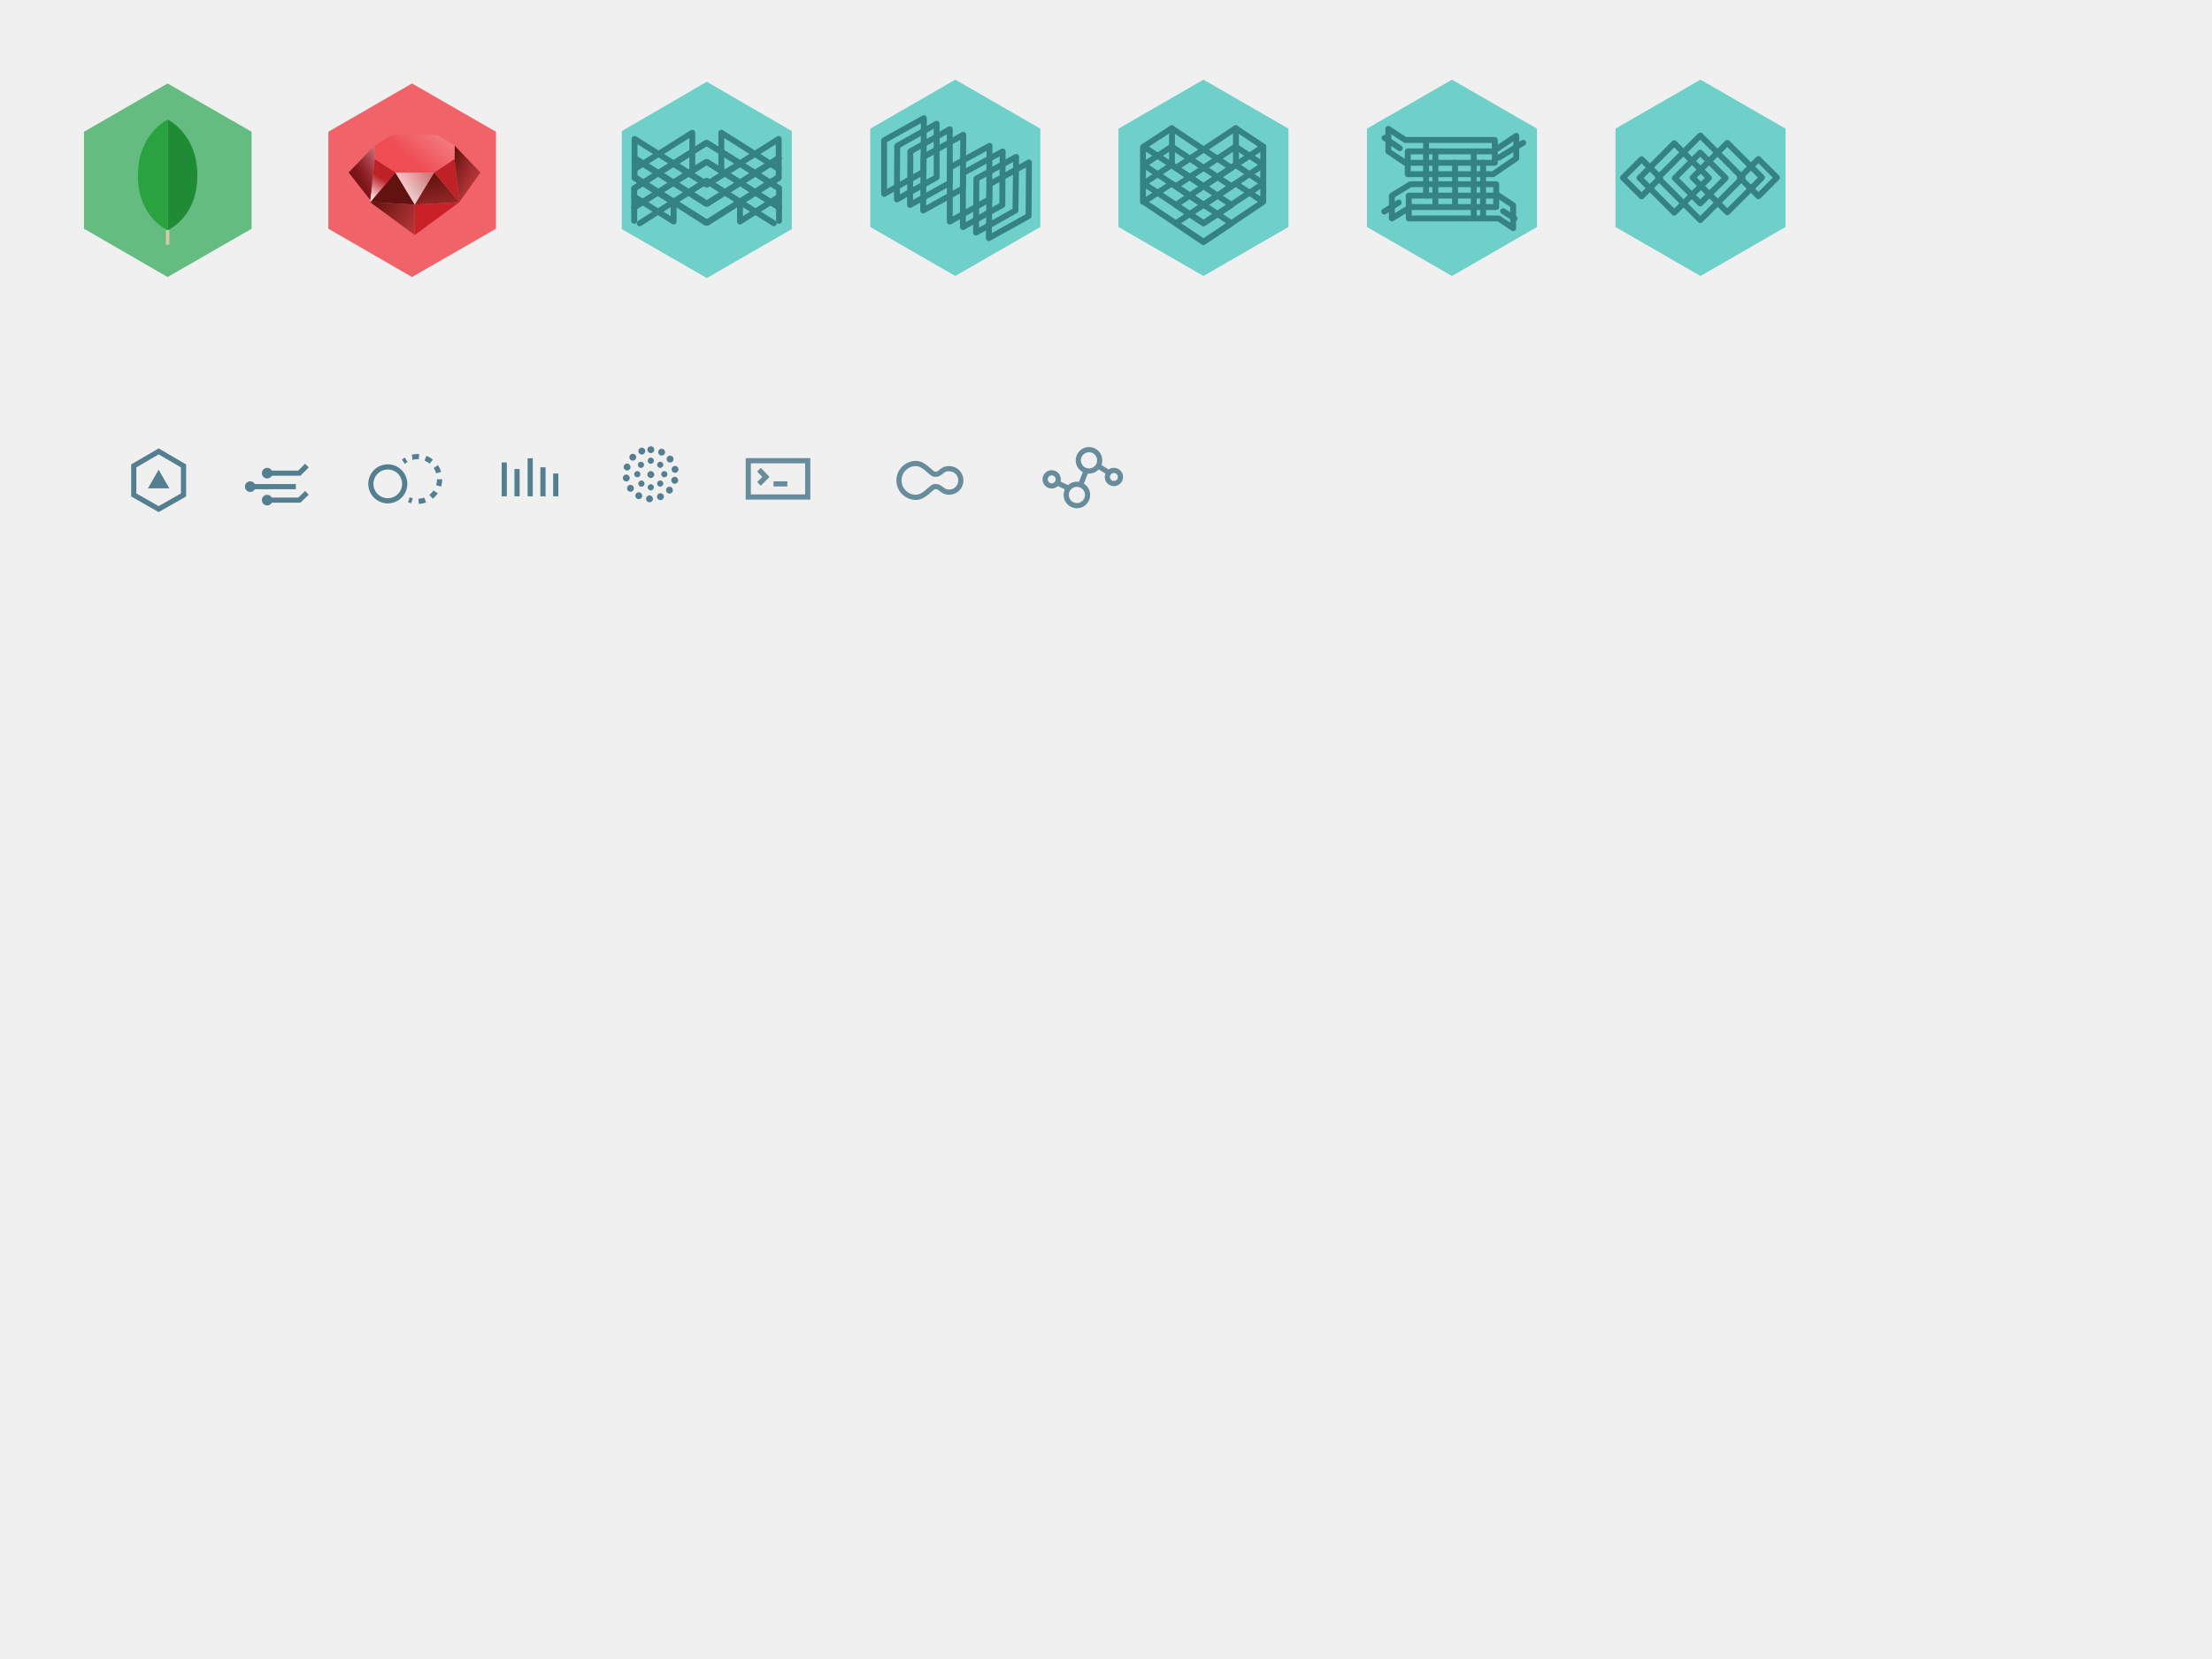
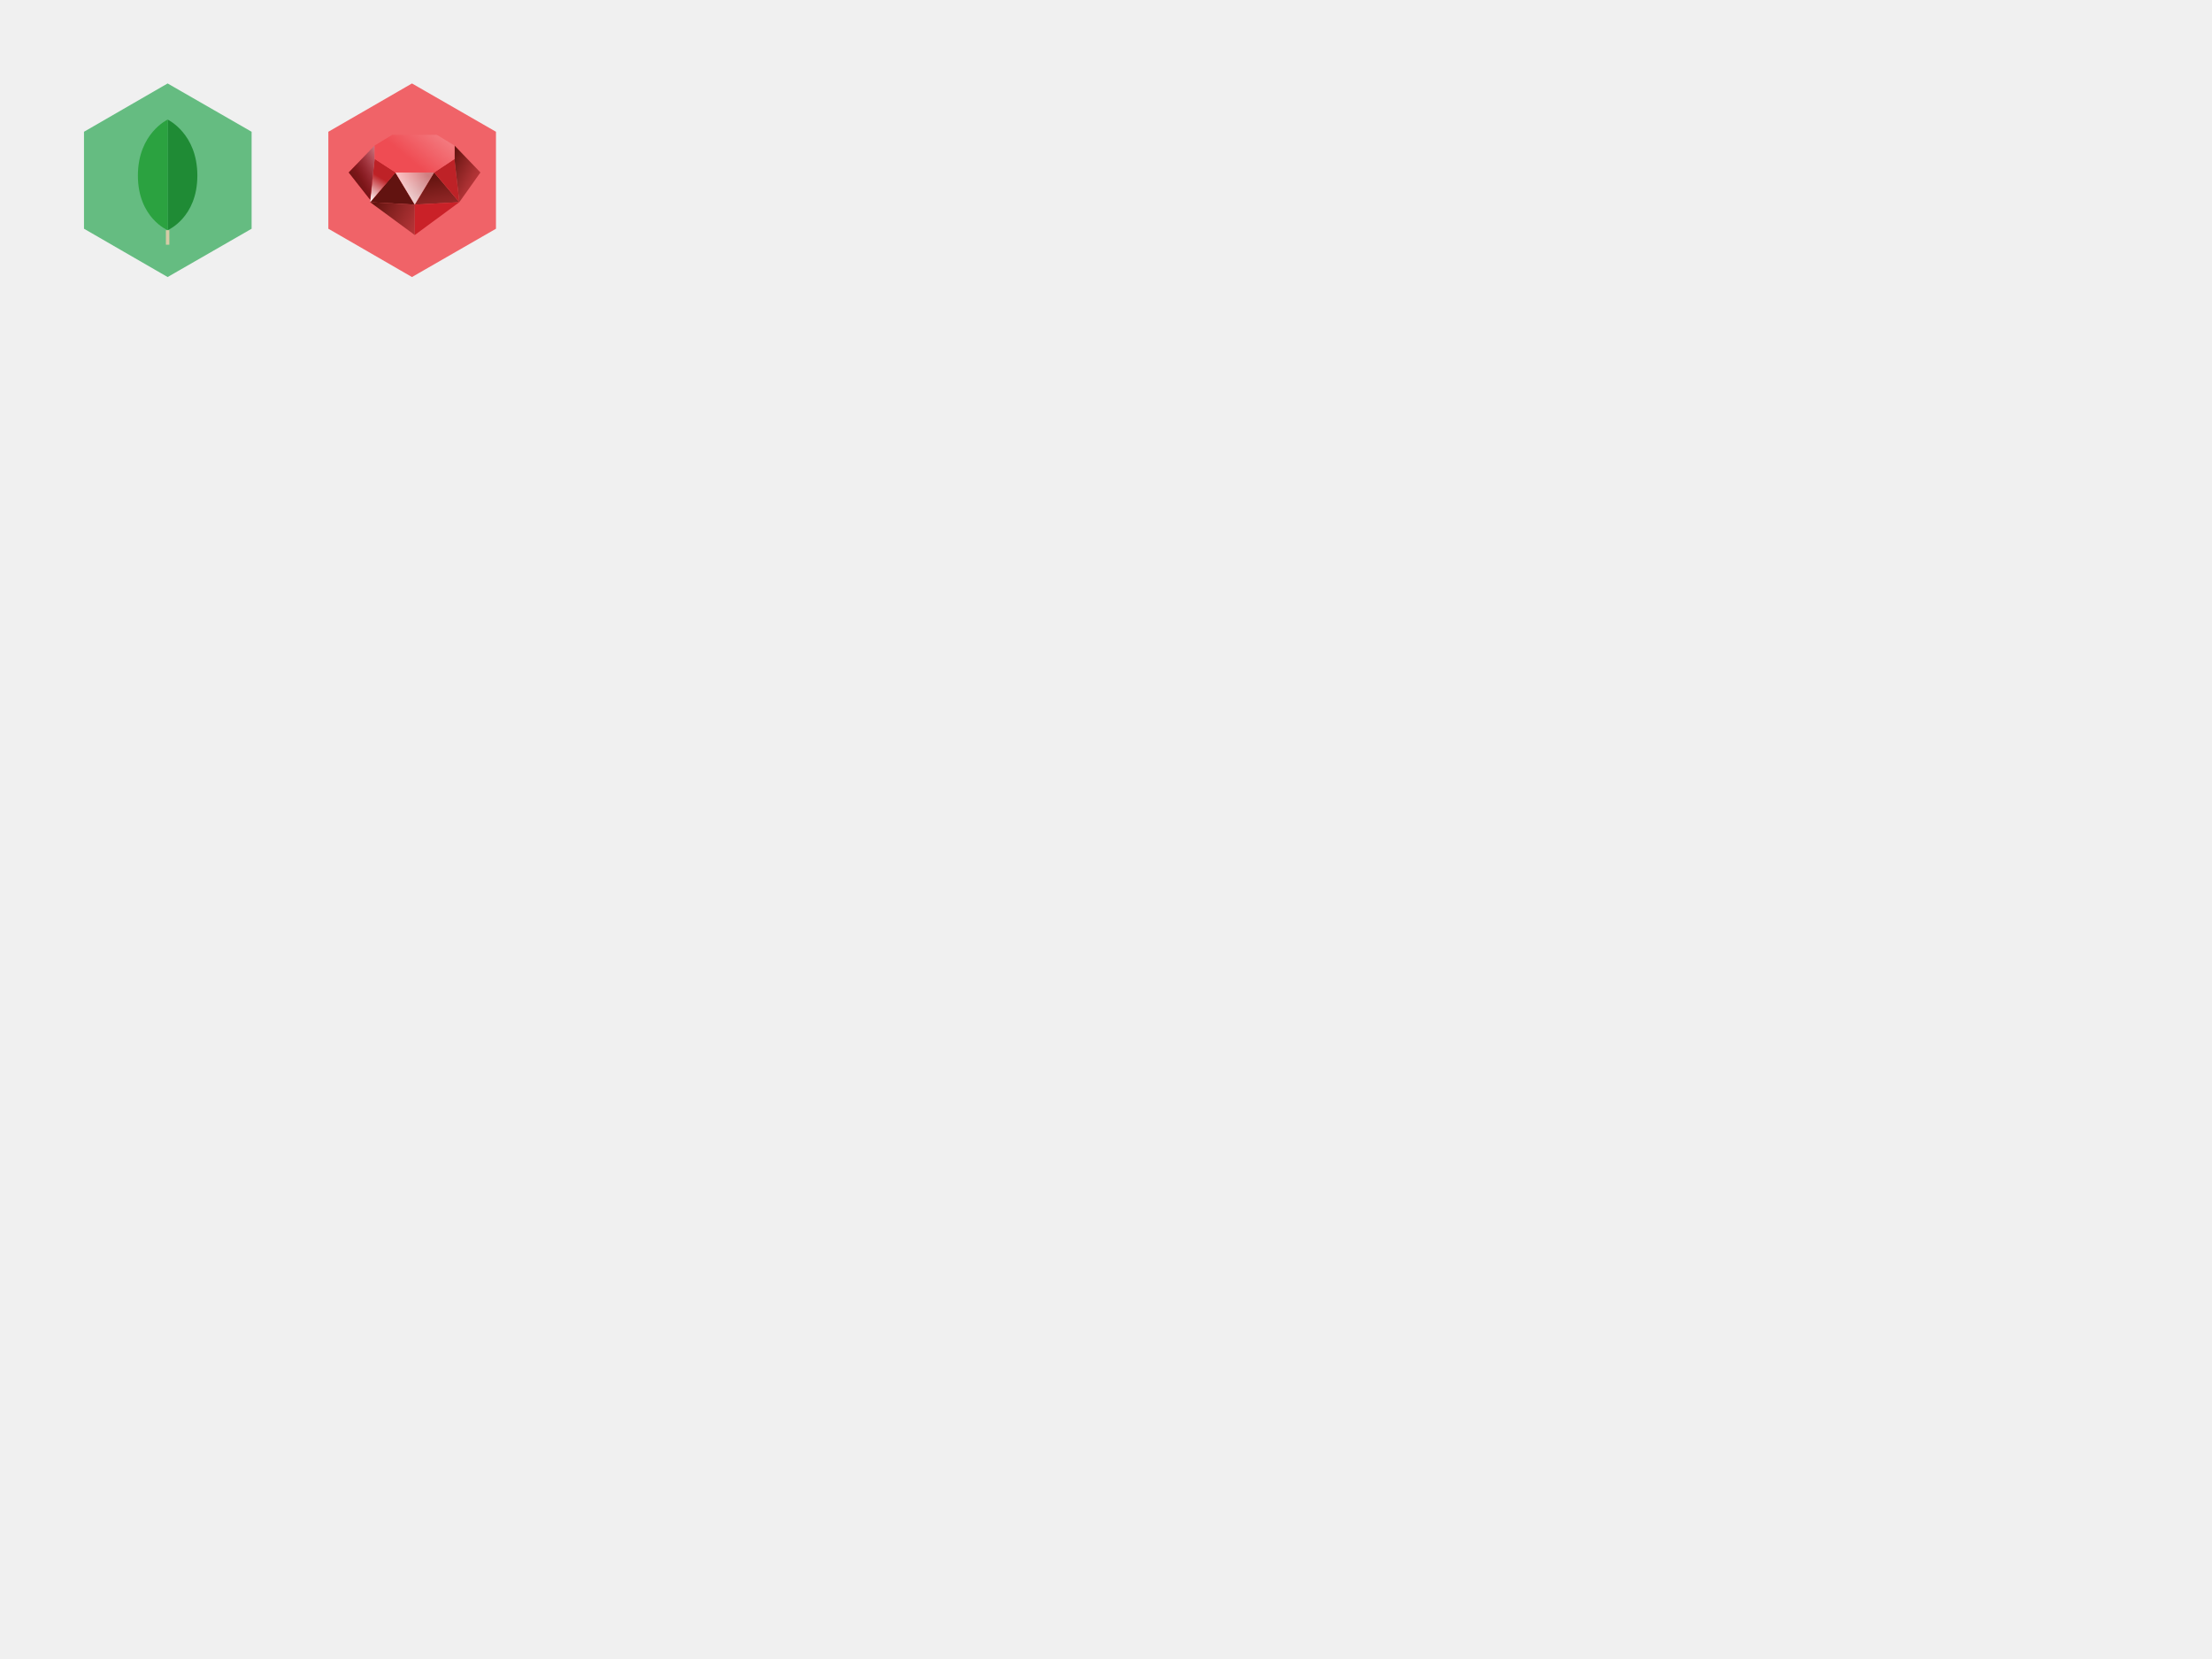
<svg xmlns="http://www.w3.org/2000/svg" version="1.1" id="svgs" x="0px" y="0px" viewBox="0 0 640 480" style="enable-background:new 0 0 640 480;" xml:space="preserve">
  <style type="text/css">
	.st0{fill:#F06368;stroke:#F06368;stroke-width:2;stroke-miterlimit:10;}
	.st1{fill:#CA2128;}
	.st2{fill:url(#SVGID_1_);}
	.st3{fill:#BE2227;}
	.st4{fill:url(#SVGID_2_);}
	.st5{fill:#621310;}
	.st6{fill:url(#SVGID_3_);}
	.st7{fill:#D32034;}
	.st8{fill:url(#SVGID_4_);}
	.st9{fill:url(#SVGID_5_);}
	.st10{fill:url(#SVGID_6_);}
	.st11{fill:url(#SVGID_7_);}
	.st12{fill:#EF4C53;}
	.st13{opacity:0.61;fill:url(#SVGID_8_);enable-background:new    ;}
	.st14{fill:url(#SVGID_9_);}
	.st15{fill:url(#SVGID_10_);}
	.st16{fill:#65BC81;stroke:#65BC81;stroke-width:2;stroke-miterlimit:10;}
	.st17{fill:#1F8B35;}
	.st18{fill:#2BA240;}
	.st19{fill:none;stroke:#D6CBA6;stroke-miterlimit:10;}
- 	.st20{fill:none;stroke:#547F91;stroke-width:1.5;stroke-miterlimit:10;}
- 	.st21{fill:none;stroke:#547F91;stroke-width:1.5;stroke-miterlimit:10;stroke-dasharray:1.945,1.945;}
- 	.st22{fill:#547F91;}
- 	.st23{fill:#FFFFFF;}
- 	.st24{fill:none;stroke:#678C9C;stroke-width:1.5;stroke-miterlimit:10;}
- 	.st25{fill:#6FCFC9;stroke:#6FCFC9;stroke-width:2;stroke-miterlimit:10;}
- 	.st26{fill:none;stroke:#358285;stroke-width:1.704;stroke-linecap:round;stroke-linejoin:round;stroke-miterlimit:10;}
- 	.st27{fill:none;}
</style>
  <g id="hex-ruby">
    <polygon id="_x3E_bg" class="st0" points="142.5,65.6 119.2,79 96,65.6 96,38.7 119.2,25.3 142.5,38.7  " />
    <path class="st1" d="M120,58.5" />
-     <linearGradient id="SVGID_1_" gradientUnits="userSpaceOnUse" x1="133.709" y1="665.696" x2="124.858" y2="708.689" gradientTransform="matrix(1 0 0 -1 0 760)">
+     <linearGradient id="SVGID_1_" gradientUnits="userSpaceOnUse" x1="133.748" y1="-465.704" x2="124.896" y2="-508.697" gradientTransform="matrix(1 0 0 1 0 560)">
      <stop offset="0" style="stop-color:#EF4C53" />
      <stop offset="0.165" style="stop-color:#EB4A51" />
      <stop offset="0.336" style="stop-color:#DE454B" />
      <stop offset="0.51" style="stop-color:#CA3D41" />
      <stop offset="0.687" style="stop-color:#AC3133" />
      <stop offset="0.863" style="stop-color:#872221" />
      <stop offset="1" style="stop-color:#651410" />
    </linearGradient>
    <polygon class="st2" points="132.9,58.5 125.6,49.9 120,59.2  " />
    <polygon class="st3" points="125.6,49.9 131.5,46 132.9,58.5  " />
-     <linearGradient id="SVGID_2_" gradientUnits="userSpaceOnUse" x1="150.93" y1="699.673" x2="129.121" y2="711.368" gradientTransform="matrix(1 0 0 -1 0 760)">
+     <linearGradient id="SVGID_2_" gradientUnits="userSpaceOnUse" x1="150.923" y1="-499.66" x2="129.114" y2="-511.355" gradientTransform="matrix(1 0 0 1 0 560)">
      <stop offset="0" style="stop-color:#EF4C53" />
      <stop offset="0.165" style="stop-color:#EB4A51" />
      <stop offset="0.336" style="stop-color:#DE454B" />
      <stop offset="0.51" style="stop-color:#CA3D41" />
      <stop offset="0.687" style="stop-color:#AC3133" />
      <stop offset="0.863" style="stop-color:#872221" />
      <stop offset="1" style="stop-color:#651410" />
    </linearGradient>
    <polygon class="st4" points="132.9,58.5 139,49.9 131.5,42.1 131.5,46  " />
    <polygon class="st5" points="107.1,58.5 114.4,49.9 120,59.2  " />
    <polygon class="st3" points="114.4,49.9 108.4,46 107.1,58.5  " />
    <polygon class="st3" points="114.4,49.9 108.4,46 107.1,58.5  " />
-     <linearGradient id="SVGID_3_" gradientUnits="userSpaceOnUse" x1="105.86" y1="702.668" x2="109.55" y2="708.933" gradientTransform="matrix(1 0 0 -1 0 760)">
+     <linearGradient id="SVGID_3_" gradientUnits="userSpaceOnUse" x1="105.871" y1="-502.661" x2="109.561" y2="-508.927" gradientTransform="matrix(1 0 0 1 0 560)">
      <stop offset="0" style="stop-color:#FFFFFF" />
      <stop offset="1" style="stop-color:#FFFFFF;stop-opacity:0" />
    </linearGradient>
    <polygon class="st6" points="114.4,49.9 108.4,46 107.1,58.5  " />
    <polygon class="st7" points="107.1,57.8 100.9,49.9 108.4,42.1 108.4,46  " />
-     <linearGradient id="SVGID_4_" gradientUnits="userSpaceOnUse" x1="115.132" y1="714.399" x2="104.317" y2="708.09" gradientTransform="matrix(1 0 0 -1 0 760)">
+     <linearGradient id="SVGID_4_" gradientUnits="userSpaceOnUse" x1="115.151" y1="-514.367" x2="104.336" y2="-508.058" gradientTransform="matrix(1 0 0 1 0 560)">
      <stop offset="0" style="stop-color:#FFFFFF" />
      <stop offset="1" style="stop-color:#FFFFFF;stop-opacity:0" />
    </linearGradient>
    <polygon class="st8" points="107.1,57.8 100.9,49.9 108.4,42.1 108.4,46  " />
-     <linearGradient id="SVGID_5_" gradientUnits="userSpaceOnUse" x1="100.861" y1="706.184" x2="118.287" y2="716.071" gradientTransform="matrix(1 0 0 -1 0 760)">
+     <linearGradient id="SVGID_5_" gradientUnits="userSpaceOnUse" x1="100.879" y1="-506.152" x2="118.305" y2="-516.038" gradientTransform="matrix(1 0 0 1 0 560)">
      <stop offset="0" style="stop-color:#621310" />
      <stop offset="0.172" style="stop-color:#661312;stop-opacity:0.828" />
      <stop offset="0.351" style="stop-color:#731418;stop-opacity:0.649" />
      <stop offset="0.533" style="stop-color:#871621;stop-opacity:0.467" />
      <stop offset="0.717" style="stop-color:#A5182E;stop-opacity:0.283" />
-       <stop offset="0.901" style="stop-color:#CA1A3F;stop-opacity:9.930000e-02" />
+       <stop offset="0.901" style="stop-color:#CA1A3F;stop-opacity:0.099" />
      <stop offset="1" style="stop-color:#E11C4A;stop-opacity:0" />
    </linearGradient>
    <polygon class="st9" points="107.1,57.8 100.9,49.9 108.4,42.1 108.4,46  " />
-     <linearGradient id="SVGID_6_" gradientUnits="userSpaceOnUse" x1="115.419" y1="710.272" x2="121.841" y2="706.038" gradientTransform="matrix(1 0 0 -1 0 760)">
+     <linearGradient id="SVGID_6_" gradientUnits="userSpaceOnUse" x1="115.44" y1="-510.303" x2="121.862" y2="-506.069" gradientTransform="matrix(1 0 0 1 0 560)">
      <stop offset="0" style="stop-color:#EE3A3F" />
      <stop offset="1" style="stop-color:#AC2125" />
    </linearGradient>
    <polygon class="st10" points="120,49.9 114.4,49.9 114.4,49.9 120,59.2 125.6,49.9 125.6,49.9  " />
-     <linearGradient id="SVGID_7_" gradientUnits="userSpaceOnUse" x1="112.975" y1="701.151" x2="122.317" y2="710.661" gradientTransform="matrix(1 0 0 -1 0 760)">
+     <linearGradient id="SVGID_7_" gradientUnits="userSpaceOnUse" x1="112.976" y1="-501.15" x2="122.318" y2="-510.66" gradientTransform="matrix(1 0 0 1 0 560)">
      <stop offset="0" style="stop-color:#FFFFFF" />
      <stop offset="1" style="stop-color:#FFFFFF;stop-opacity:0.42" />
    </linearGradient>
    <polygon class="st11" points="120,49.9 114.4,49.9 114.4,49.9 120,59.2 125.6,49.9 125.6,49.9  " />
-     <polygon class="st12" points="126.4,39 120,39 113.5,39 108.4,42.1 108.4,46 114.4,49.9 120,49.9 125.6,49.9 131.5,46 131.5,42.1   " />
-     <linearGradient id="SVGID_8_" gradientUnits="userSpaceOnUse" x1="135.51" y1="734.585" x2="118.364" y2="714.041" gradientTransform="matrix(1 0 0 -1 0 760)">
+     <polygon class="st12" points="126.4,39 120,39 113.5,39 108.4,42.1 108.4,46 114.4,49.9 120,49.9 125.6,49.9 131.5,46 131.5,42.1     " />
+     <linearGradient id="SVGID_8_" gradientUnits="userSpaceOnUse" x1="135.506" y1="-534.588" x2="118.359" y2="-514.044" gradientTransform="matrix(1 0 0 1 0 560)">
      <stop offset="0" style="stop-color:#FFFFFF" />
      <stop offset="1" style="stop-color:#FFFFFF;stop-opacity:0" />
    </linearGradient>
-     <polygon class="st13" points="126.4,39 120,39 113.5,39 108.4,42.1 108.4,46 114.4,49.9 120,49.9 125.6,49.9 131.5,46 131.5,42.1   " />
+     <polygon class="st13" points="126.4,39 120,39 113.5,39 108.4,42.1 108.4,46 114.4,49.9 120,49.9 125.6,49.9 131.5,46 131.5,42.1     " />
    <polygon class="st1" points="120,59.2 120,68 132.9,58.5  " />
-     <linearGradient id="SVGID_9_" gradientUnits="userSpaceOnUse" x1="142.786" y1="684.144" x2="109.142" y2="702.185" gradientTransform="matrix(1 0 0 -1 0 760)">
+     <linearGradient id="SVGID_9_" gradientUnits="userSpaceOnUse" x1="142.802" y1="-484.173" x2="109.157" y2="-502.214" gradientTransform="matrix(1 0 0 1 0 560)">
      <stop offset="0" style="stop-color:#EF4C53" />
      <stop offset="0.165" style="stop-color:#EB4A51" />
      <stop offset="0.336" style="stop-color:#DE454B" />
      <stop offset="0.51" style="stop-color:#CA3D41" />
      <stop offset="0.687" style="stop-color:#AC3133" />
      <stop offset="0.863" style="stop-color:#872221" />
      <stop offset="1" style="stop-color:#651410" />
    </linearGradient>
    <polygon class="st14" points="120,59.2 120,59.2 107.1,58.5 120,68 120,68  " />
-     <linearGradient id="SVGID_10_" gradientUnits="userSpaceOnUse" x1="108.398" y1="714.009" x2="108.398" y2="714.009" gradientTransform="matrix(1 0 0 -1 0 760)">
+     <linearGradient id="SVGID_10_" gradientUnits="userSpaceOnUse" x1="108.4" y1="-514" x2="108.4" y2="-514" gradientTransform="matrix(1 0 0 1 0 560)">
      <stop offset="0" style="stop-color:#EF4C53" />
      <stop offset="0.165" style="stop-color:#EB4A51" />
      <stop offset="0.336" style="stop-color:#DE454B" />
      <stop offset="0.51" style="stop-color:#CA3D41" />
      <stop offset="0.687" style="stop-color:#AC3133" />
      <stop offset="0.863" style="stop-color:#872221" />
      <stop offset="1" style="stop-color:#651410" />
    </linearGradient>
    <path class="st15" d="M108.4,46" />
  </g>
  <g id="hex-mongo-db">
    <polygon id="_x3E_bg_1_" class="st16" points="71.8,65.6 48.5,79 25.3,65.6 25.3,38.7 48.5,25.3 71.8,38.7  " />
    <path class="st17" d="M48.5,34.6v32c0,0,8.6-3.6,8.6-15.8S48.5,34.6,48.5,34.6z" />
    <path class="st18" d="M48.5,34.6v32c0,0-8.6-3.6-8.6-15.8S48.5,34.6,48.5,34.6z" />
    <line class="st19" x1="48.5" y1="66.6" x2="48.5" y2="70.8" />
  </g>
-   <g id="nav-stats">
-     <line class="st20" x1="145.9" y1="133.8" x2="145.9" y2="143.6" />
-     <line class="st20" x1="149.6" y1="135.7" x2="149.6" y2="143.6" />
-     <line class="st20" x1="153.4" y1="132.6" x2="153.4" y2="143.6" />
-     <line class="st20" x1="157.1" y1="135.2" x2="157.1" y2="143.6" />
-     <line class="st20" x1="160.8" y1="137" x2="160.8" y2="143.6" />
-   </g>
-   <g id="nav-scale">
-     <ellipse transform="matrix(0.9876 -0.1567 0.1567 0.9876 -20.549 19.3132)" class="st20" cx="112.2" cy="140" rx="4.9" ry="4.9" />
-     <g>
-       <g>
-         <path class="st20" d="M116.7,133.6c0.3-0.2,0.5-0.4,0.8-0.6" />
-         <path class="st21" d="M119.3,132.3c0.1,0,0.3-0.1,0.4-0.1c3.5-0.6,6.9,1.9,7.4,5.4c0.6,3.5-1.8,6.9-5.4,7.4     c-0.6,0.1-1.1,0.1-1.6,0.1" />
-         <path class="st20" d="M119.2,144.9c-0.3-0.1-0.6-0.2-0.9-0.3" />
-       </g>
-     </g>
-   </g>
-   <g id="nav-app-component">
-     <polygon class="st20" points="53.1,143.2 45.9,147.3 38.7,143.2 38.7,134.8 45.9,130.6 53.1,134.8  " />
-     <polygon class="st22" points="42.8,141.3 45.9,135.9 49,141.3  " />
-   </g>
-   <g id="nav-platform-component">
-     <circle class="st20" cx="72.4" cy="140.8" r="0.8" />
-     <circle class="st20" cx="77.3" cy="144.7" r="0.8" />
-     <circle class="st20" cx="77.3" cy="136.9" r="0.8" />
-     <polyline class="st20" points="78,144.7 86.6,144.7 88.8,142.6  " />
-     <polyline class="st20" points="78,136.9 86.6,136.9 88.8,134.7  " />
-     <line class="st20" x1="73.6" y1="140.8" x2="85.6" y2="140.8" />
-   </g>
-   <g id="nav-instance-health">
-     <circle class="st22" cx="188.3" cy="130.1" r="1" />
-     <circle class="st22" cx="188.3" cy="133.3" r="0.9" />
-     <circle class="st22" cx="188.3" cy="137.3" r="1" />
-     <ellipse transform="matrix(0.704 -0.7102 0.7102 0.704 -38.9546 175.443)" class="st22" cx="191" cy="134.5" rx="0.9" ry="0.9" />
-     <ellipse transform="matrix(1 -9.099623e-03 9.099623e-03 1 -1.2405 1.7542)" class="st22" cx="192.2" cy="137.2" rx="0.9" ry="0.9" />
-     <ellipse transform="matrix(0.6975 -0.7166 0.7166 0.6975 -42.4452 179.1995)" class="st22" cx="191" cy="139.9" rx="0.9" ry="0.9" />
-     <ellipse transform="matrix(0.9998 -1.820062e-02 1.820062e-02 0.9998 -2.5354 3.4504)" class="st22" cx="188.3" cy="141" rx="0.9" ry="0.9" />
-     <ellipse transform="matrix(0.691 -0.7229 0.7229 0.691 -43.8015 177.43)" class="st22" cx="185.6" cy="139.9" rx="0.9" ry="0.9" />
-     <ellipse transform="matrix(0.9996 -2.710089e-02 2.710089e-02 0.9996 -3.6517 5.0478)" class="st22" cx="184.4" cy="137.2" rx="0.9" ry="0.9" />
-     <ellipse transform="matrix(0.6848 -0.7287 0.7287 0.6848 -39.592 177.5536)" class="st22" cx="185.5" cy="134.5" rx="0.9" ry="0.9" />
-     <ellipse transform="matrix(0.4398 -0.8981 0.8981 0.4398 -10.2196 245.1883)" class="st22" cx="191.4" cy="130.8" rx="1" ry="1" />
-     <ellipse transform="matrix(0.7901 -0.613 0.613 0.7901 -40.7257 146.7628)" class="st22" cx="193.9" cy="132.8" rx="1" ry="1" />
-     <ellipse transform="matrix(0.9792 -0.2031 0.2031 0.9792 -23.505 42.4914)" class="st22" cx="195.3" cy="135.8" rx="1" ry="1" />
-     <ellipse transform="matrix(0.2483 -0.9687 0.9687 0.2483 12.1011 293.5399)" class="st22" cx="195.2" cy="139" rx="1" ry="1" />
-     <ellipse transform="matrix(0.6494 -0.7605 0.7605 0.6494 -39.9294 197.0401)" class="st22" cx="193.7" cy="141.8" rx="1" ry="1" />
-     <ellipse transform="matrix(0.9177 -0.3973 0.3973 0.9177 -41.3729 87.7501)" class="st22" cx="191.1" cy="143.7" rx="1" ry="1" />
-     <ellipse transform="matrix(4.699976e-02 -0.9989 0.9989 4.699976e-02 34.9517 325.2344)" class="st22" cx="187.9" cy="144.3" rx="1" ry="1" />
-     <ellipse transform="matrix(0.4818 -0.8763 0.8763 0.4818 -29.8814 236.2794)" class="st22" cx="184.8" cy="143.4" rx="1" ry="1" />
-     <ellipse transform="matrix(0.8181 -0.575 0.575 0.8181 -48.0567 130.5678)" class="st22" cx="182.4" cy="141.3" rx="1" ry="1" />
-     <ellipse transform="matrix(0.9877 -0.1562 0.1562 0.9877 -19.3714 30.0036)" class="st22" cx="181.2" cy="138.3" rx="1" ry="1" />
-     <ellipse transform="matrix(0.2942 -0.9557 0.9557 0.2942 -1.0508 268.7421)" class="st22" cx="181.4" cy="135.1" rx="1" ry="1" />
-     <ellipse transform="matrix(0.6846 -0.7289 0.7289 0.6846 -38.6934 175.1757)" class="st22" cx="183.1" cy="132.3" rx="1" ry="1" />
-     <ellipse transform="matrix(0.9354 -0.3535 0.3535 0.9354 -34.1365 74.0894)" class="st22" cx="185.7" cy="130.5" rx="1" ry="1" />
-   </g>
-   <g id="corner-bg">
-     <polygon class="st23" points="36.1,-18 626.2,-18 626.2,-75 12.7,-75 12.7,-32.5  " />
-   </g>
-   <g id="nav-split">
-     <path class="st24" d="M265,134.1c-2.7,0-4.9,2.2-4.9,4.9s2.2,4.9,4.9,4.9v0c2.5,0,4.4-3,5.4-3.1c1.9-0.2,2,1.6,4.2,1.6v0   c1.9,0,3.4-1.5,3.4-3.4s-1.5-3.4-3.4-3.4v0c-2.4,0-2.3,1.8-4.2,1.6C269.4,137.2,267.5,134.1,265,134.1L265,134.1z" />
-   </g>
-   <g id="nav-admin">
-     <ellipse transform="matrix(0.9413 -0.3375 0.3375 0.9413 -30.0589 113.5779)" class="st24" cx="311.6" cy="143.2" rx="3.1" ry="3.1" />
-     <ellipse transform="matrix(0.9412 -0.3377 0.3377 0.9412 -26.4726 114.2333)" class="st24" cx="315.1" cy="133.2" rx="3.1" ry="3.1" />
-     <ellipse transform="matrix(0.9413 -0.3376 0.3376 0.9413 -27.6794 116.9134)" class="st24" cx="322.3" cy="138" rx="1.9" ry="1.9" />
-     <line class="st24" x1="312.6" y1="140.4" x2="314.3" y2="136.1" />
-     <line class="st24" x1="320.9" y1="136.8" x2="318" y2="135" />
-     <ellipse transform="matrix(0.8869 -0.4619 0.4619 0.8869 -29.6604 156.2373)" class="st24" cx="304.3" cy="138.7" rx="1.9" ry="1.9" />
-     <line class="st24" x1="305.9" y1="139.7" x2="309" y2="141.2" />
-   </g>
-   <g id="nav-console">
-     <rect x="216.5" y="133.3" class="st24" width="17.2" height="10.5" />
-     <line class="st24" x1="223.8" y1="140" x2="227.8" y2="140" />
-     <polyline class="st24" points="219.6,135.9 221.6,138 219.6,140  " />
-   </g>
-   <g id="hex-glob-storage">
-     <polygon class="st25" points="515.6,65.1 492,78.7 468.4,65.1 468.4,37.8 492,24.2 515.6,37.8  " />
-     <rect x="483.3" y="42.8" transform="matrix(0.7071 -0.7071 0.7071 0.7071 107.7064 362.9203)" class="st26" width="17.3" height="17.3" />
-     <rect x="486.7" y="46.3" transform="matrix(0.7071 -0.7071 0.7071 0.7071 107.6973 362.9191)" class="st26" width="10.4" height="10.4" />
-     <rect x="492.7" y="44.3" transform="matrix(0.707 -0.7072 0.7072 0.707 110.0592 368.4971)" class="st26" width="14.2" height="14.2" />
-     <rect x="477.3" y="44.4" transform="matrix(0.7072 -0.707 0.707 0.7072 105.428 357.526)" class="st26" width="14.2" height="14.2" />
-     <rect x="505" y="47.6" transform="matrix(0.707 -0.7072 0.7072 0.707 112.6854 374.8773)" class="st26" width="7.6" height="7.6" />
-     <rect x="471.2" y="47.6" transform="matrix(0.7071 -0.7071 0.7071 0.7071 102.7446 350.9628)" class="st26" width="7.6" height="7.6" />
-   </g>
-   <g id="hex-router">
-     <polygon class="st25" points="443.7,65.1 420.1,78.7 396.5,65.1 396.5,37.8 420.1,24.2 443.7,37.8  " />
-     <polygon class="st26" points="402.7,63.2 408.1,59.9 432.9,59.9 432.9,53.3 408.1,53.3 402.7,56.6  " />
-     <polygon class="st26" points="437.8,66 433.6,63.2 407.6,63.2 407.6,56.6 433.6,56.6 437.8,59.4  " />
-     <polygon class="st26" points="438.7,39.3 432,43.8 407.3,43.8 407.3,50.4 432,50.4 438.7,45.8  " />
-     <polygon class="st26" points="401.7,37.3 406.6,40.5 432.5,40.5 432.5,47.1 406.6,47.1 401.7,43.8  " />
-     <line class="st26" x1="412.6" y1="40.5" x2="412.6" y2="56.6" />
-     <line class="st26" x1="426.4" y1="43.8" x2="426.4" y2="63.2" />
-     <line class="st26" x1="415.3" y1="43.8" x2="415.3" y2="59.9" />
-     <line class="st26" x1="429.1" y1="47.1" x2="429.1" y2="63.2" />
-     <line class="st26" x1="421" y1="47.1" x2="421" y2="59.9" />
-     <line class="st26" x1="433.7" y1="45.6" x2="440.7" y2="41.3" />
-     <line class="st26" x1="400.5" y1="61.2" x2="404.7" y2="58.6" />
-     <line class="st26" x1="434.9" y1="61.1" x2="438.2" y2="63.2" />
-     <line class="st26" x1="400.6" y1="39.9" x2="405" y2="42.9" />
-   </g>
-   <g id="hex-health-monitor">
-     <polygon class="st25" points="371.8,65.1 348.2,78.7 324.6,65.1 324.6,37.8 348.2,24.2 371.8,37.8  " />
-     <polygon class="st26" points="330.9,42.4 339,37.1 356.3,48.6 348.2,53.9  " />
-     <polygon class="st26" points="330.9,47.7 339,42.4 356.3,53.9 348.2,59.3  " />
-     <polygon class="st26" points="330.9,53.1 339,47.7 356.3,59.3 348.2,64.6  " />
-     <polygon class="st26" points="365.5,42.4 357.5,37.1 340.2,48.6 348.2,53.9  " />
-     <line class="st26" x1="365.5" y1="58.2" x2="365.5" y2="42.4" />
-     <polygon class="st26" points="365.5,47.7 357.5,42.4 340.2,53.9 348.2,59.3  " />
-     <polygon class="st26" points="365.5,53.1 357.5,47.7 340.2,59.3 348.2,64.6  " />
-     <polygon class="st26" points="330.9,58.4 339,53.1 356.3,64.6 348.2,70  " />
-     <polygon class="st26" points="365.5,58.4 357.5,53.1 340.2,64.6 348.2,70  " />
-     <line class="st26" x1="357.6" y1="47.7" x2="357.6" y2="37.1" />
-     <line class="st26" x1="330.7" y1="58.4" x2="330.7" y2="42.6" />
-     <line class="st26" x1="339.1" y1="47.7" x2="339.1" y2="37.1" />
-   </g>
-   <g id="hex-logger">
-     <polygon class="st25" points="300,65.1 276.4,78.7 252.8,65.1 252.8,37.8 276.4,24.2 300,37.8  " />
-     <polygon class="st26" points="267.1,60.9 267.2,45.4 278.7,39 278.6,54.5  " />
-     <polygon class="st26" points="263.3,59.3 263.4,43.8 274.8,37.4 274.8,52.9  " />
-     <polygon class="st26" points="259.5,57.7 259.6,42.2 271,35.8 271,51.3  " />
-     <polygon class="st26" points="255.8,56.1 255.8,40.6 267.3,34.2 267.2,49.7  " />
-     <polygon class="st26" points="286.1,68.9 286.3,53.3 297.7,47 297.6,62.5  " />
-     <polygon class="st26" points="282.4,67.3 282.5,51.7 294,45.4 293.8,60.9  " />
-     <polygon class="st26" points="278.6,65.7 278.6,50.1 290.1,43.8 290,59.3  " />
-     <polygon class="st26" points="274.8,64.1 274.8,48.5 286.3,42.2 286.2,57.7  " />
-   </g>
-   <g id="hex-load-balancer">
-     <polygon class="st25" points="228.1,65.7 204.5,79.3 180.9,65.7 180.9,38.5 204.5,24.8 228.1,38.5  " />
-     <path class="st26" d="M222.2,51.9" />
-     <line class="st26" x1="225.4" y1="60" x2="204.6" y2="46.9" />
-     <line class="st26" x1="223.9" y1="64.6" x2="204.6" y2="52.4" />
-     <polyline class="st26" points="204.6,41.4 225.4,54.5 225.4,57.1 225.4,63.9  " />
-     <line class="st26" x1="225.4" y1="54.5" x2="208.7" y2="43.9" />
-     <polyline class="st26" points="225.4,60 208.7,49.4 208.7,38.4 225.3,48.9  " />
-     <polyline class="st26" points="204.5,64.4 225.3,51.2 225.3,40.2 204.5,53.3  " />
-     <line class="st26" x1="204.7" y1="58.9" x2="214.2" y2="52.9" />
-     <line class="st26" x1="204.7" y1="53.3" x2="214.2" y2="47.4" />
-     <line class="st26" x1="214.2" y1="58.4" x2="204.7" y2="64.4" />
-     <line class="st26" x1="204.6" y1="46.9" x2="214.1" y2="52.9" />
-     <line class="st26" x1="204.6" y1="52.4" x2="214.1" y2="58.4" />
-     <line class="st26" x1="214.1" y1="47.3" x2="204.6" y2="41.4" />
-     <line class="st26" x1="225.3" y1="45.7" x2="204.5" y2="58.9" />
-     <polygon class="st27" points="228.1,65.7 204.5,79.3 180.9,65.7 180.9,38.5 204.5,24.8 228.1,38.5 228.1,44.9 228.1,50.9 228.1,57    " />
-     <line class="st26" x1="214.1" y1="53" x2="225.3" y2="45.9" />
-     <polyline class="st26" points="225.4,56.9 214.1,64.1 214.1,58.6 225.3,51.5  " />
-     <path class="st26" d="M225.4,57.1" />
-     <path class="st26" d="M186.7,51.9" />
-     <line class="st26" x1="183.5" y1="60" x2="204.3" y2="46.9" />
-     <line class="st26" x1="185.1" y1="64.6" x2="204.3" y2="52.4" />
-     <polyline class="st26" points="204.3,41.4 183.5,54.5 183.5,57.1 183.5,63.9  " />
-     <line class="st26" x1="183.5" y1="54.5" x2="200.3" y2="43.9" />
-     <polyline class="st26" points="183.5,60 200.3,49.4 200.3,38.4 183.6,48.9  " />
-     <polyline class="st26" points="204.5,64.4 183.6,51.2 183.6,40.2 204.5,53.3  " />
-     <line class="st26" x1="204.2" y1="58.9" x2="194.8" y2="52.9" />
-     <line class="st26" x1="204.2" y1="53.3" x2="194.8" y2="47.4" />
-     <line class="st26" x1="194.8" y1="58.4" x2="204.2" y2="64.4" />
-     <line class="st26" x1="204.3" y1="46.9" x2="194.9" y2="52.9" />
-     <line class="st26" x1="204.3" y1="52.4" x2="194.9" y2="58.4" />
-     <line class="st26" x1="194.9" y1="47.3" x2="204.3" y2="41.4" />
-     <line class="st26" x1="183.6" y1="45.7" x2="204.5" y2="58.9" />
-     <line class="st26" x1="194.9" y1="53" x2="183.6" y2="45.9" />
-     <polyline class="st26" points="183.5,56.9 194.9,64.1 194.9,58.6 183.6,51.5  " />
-     <path class="st26" d="M183.5,57.1" />
-     <path class="st26" d="M183.5,57.1" />
-   </g>
</svg>
